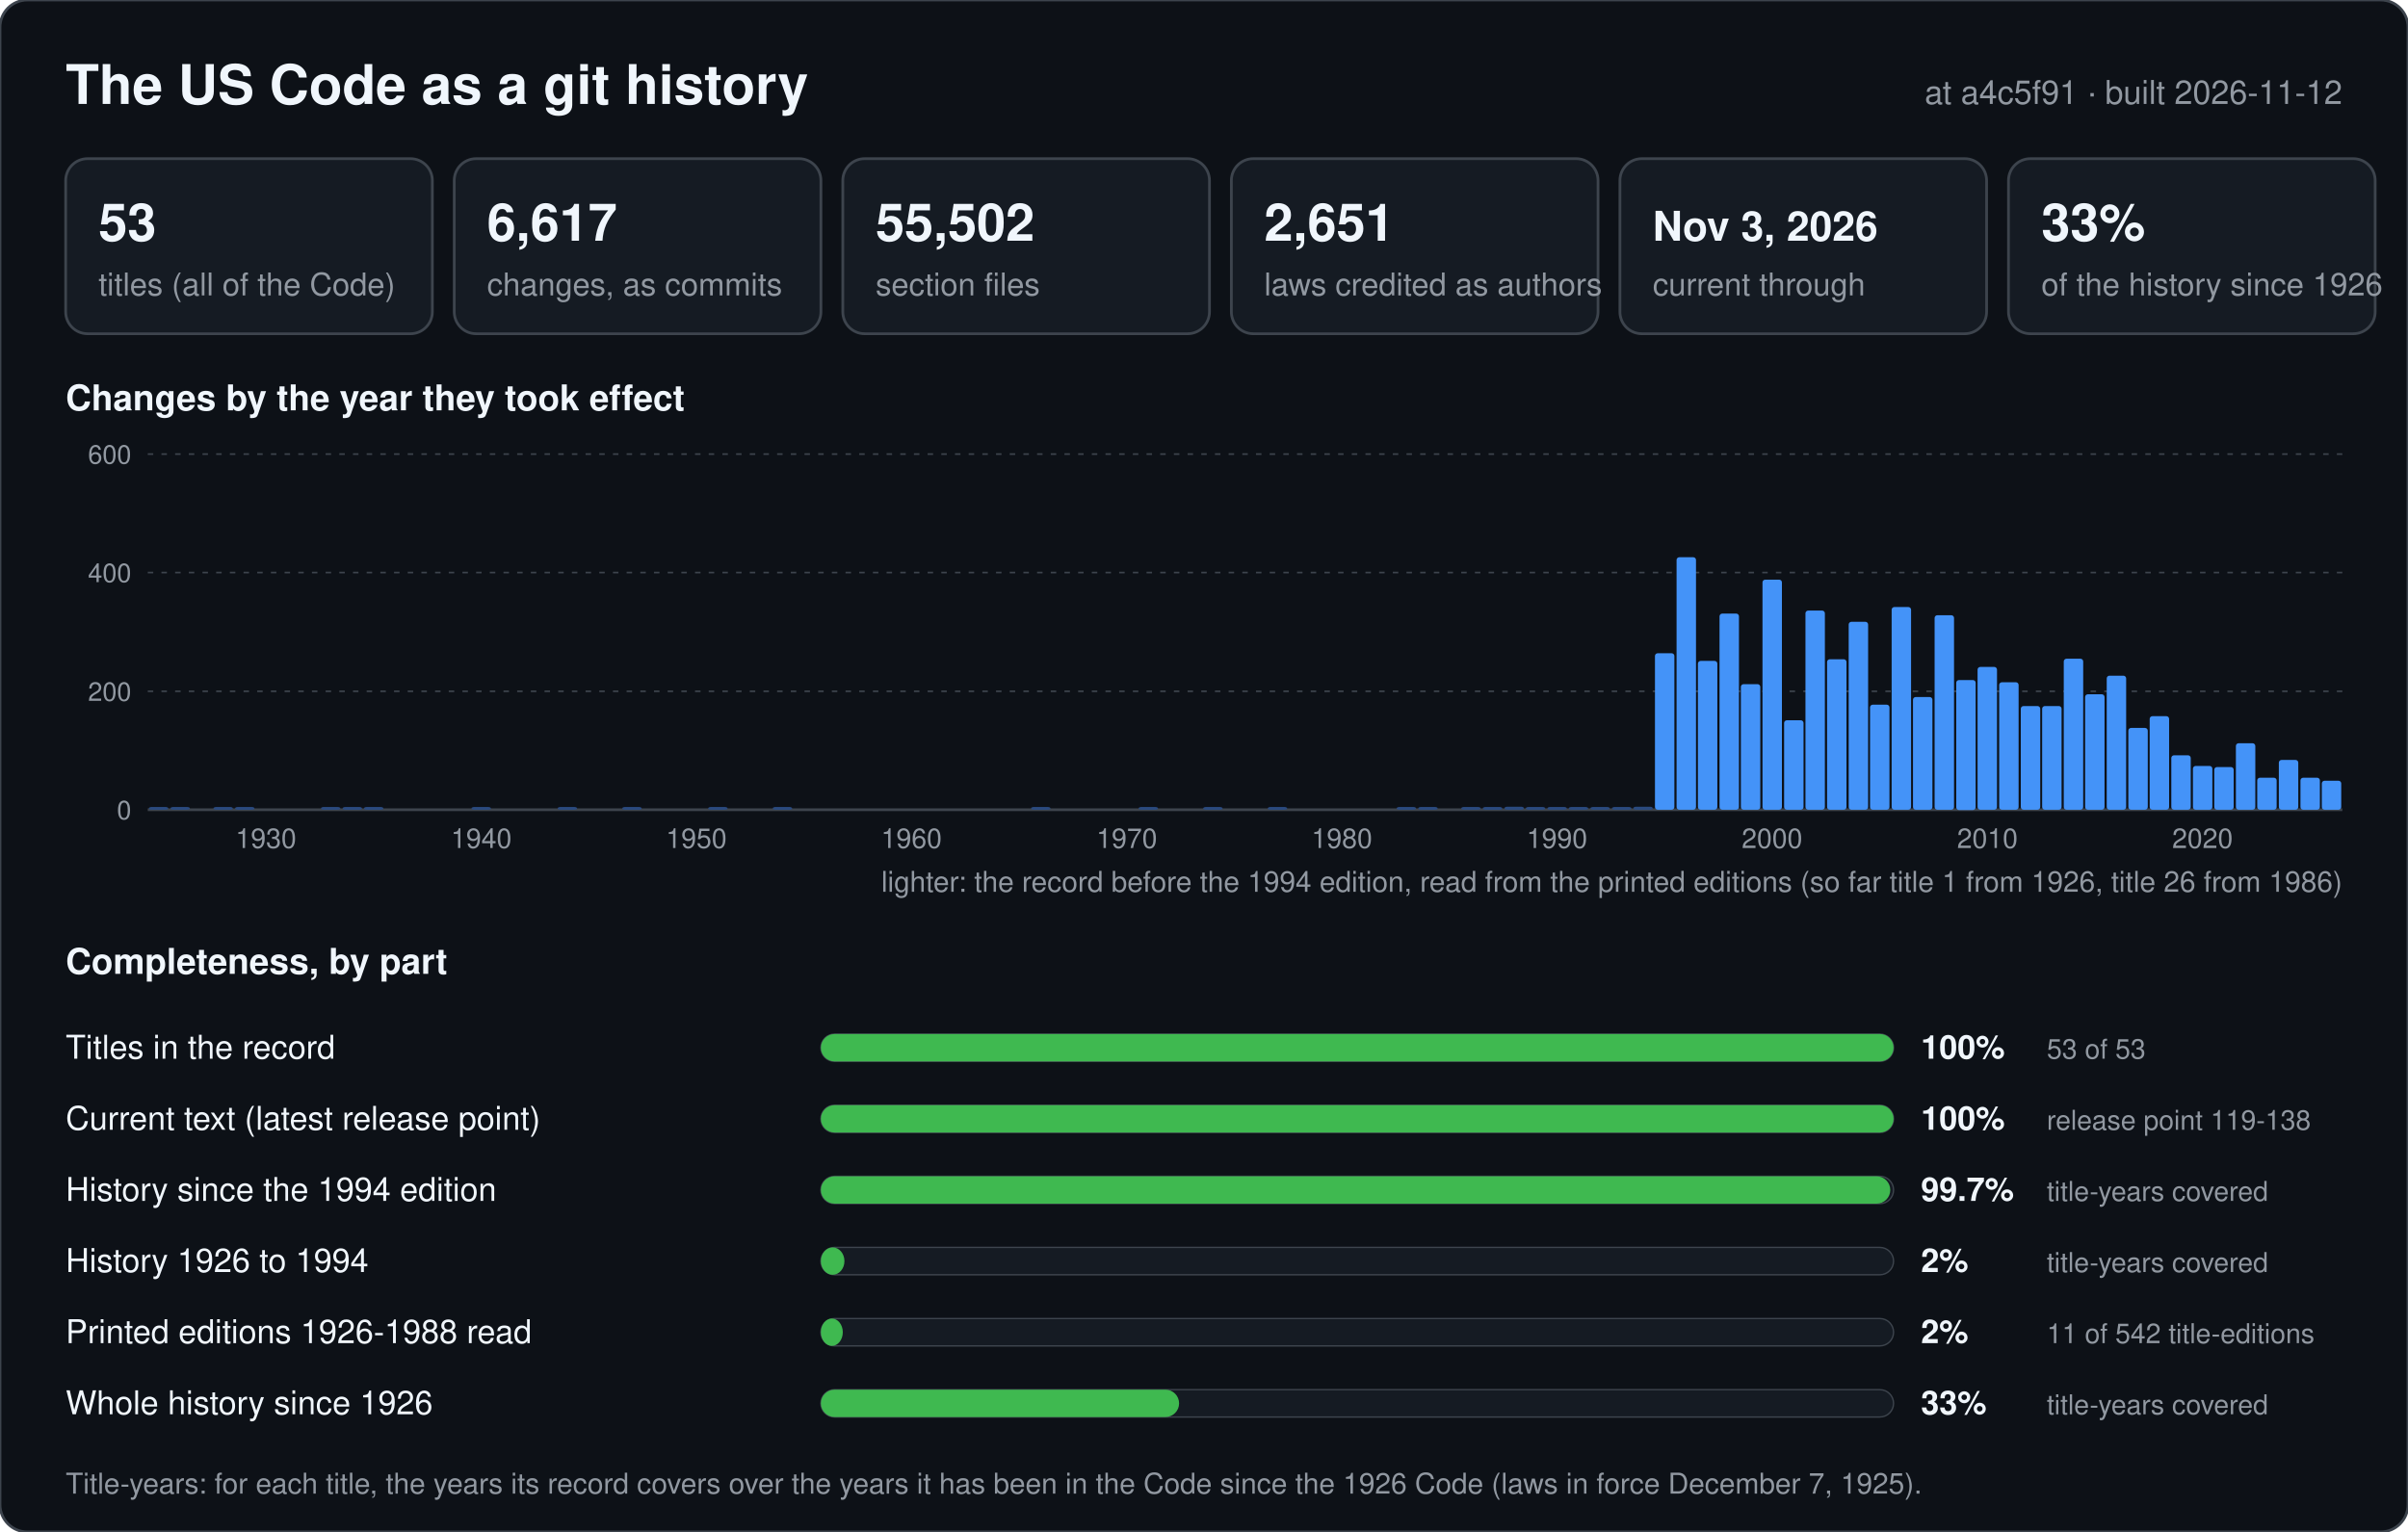
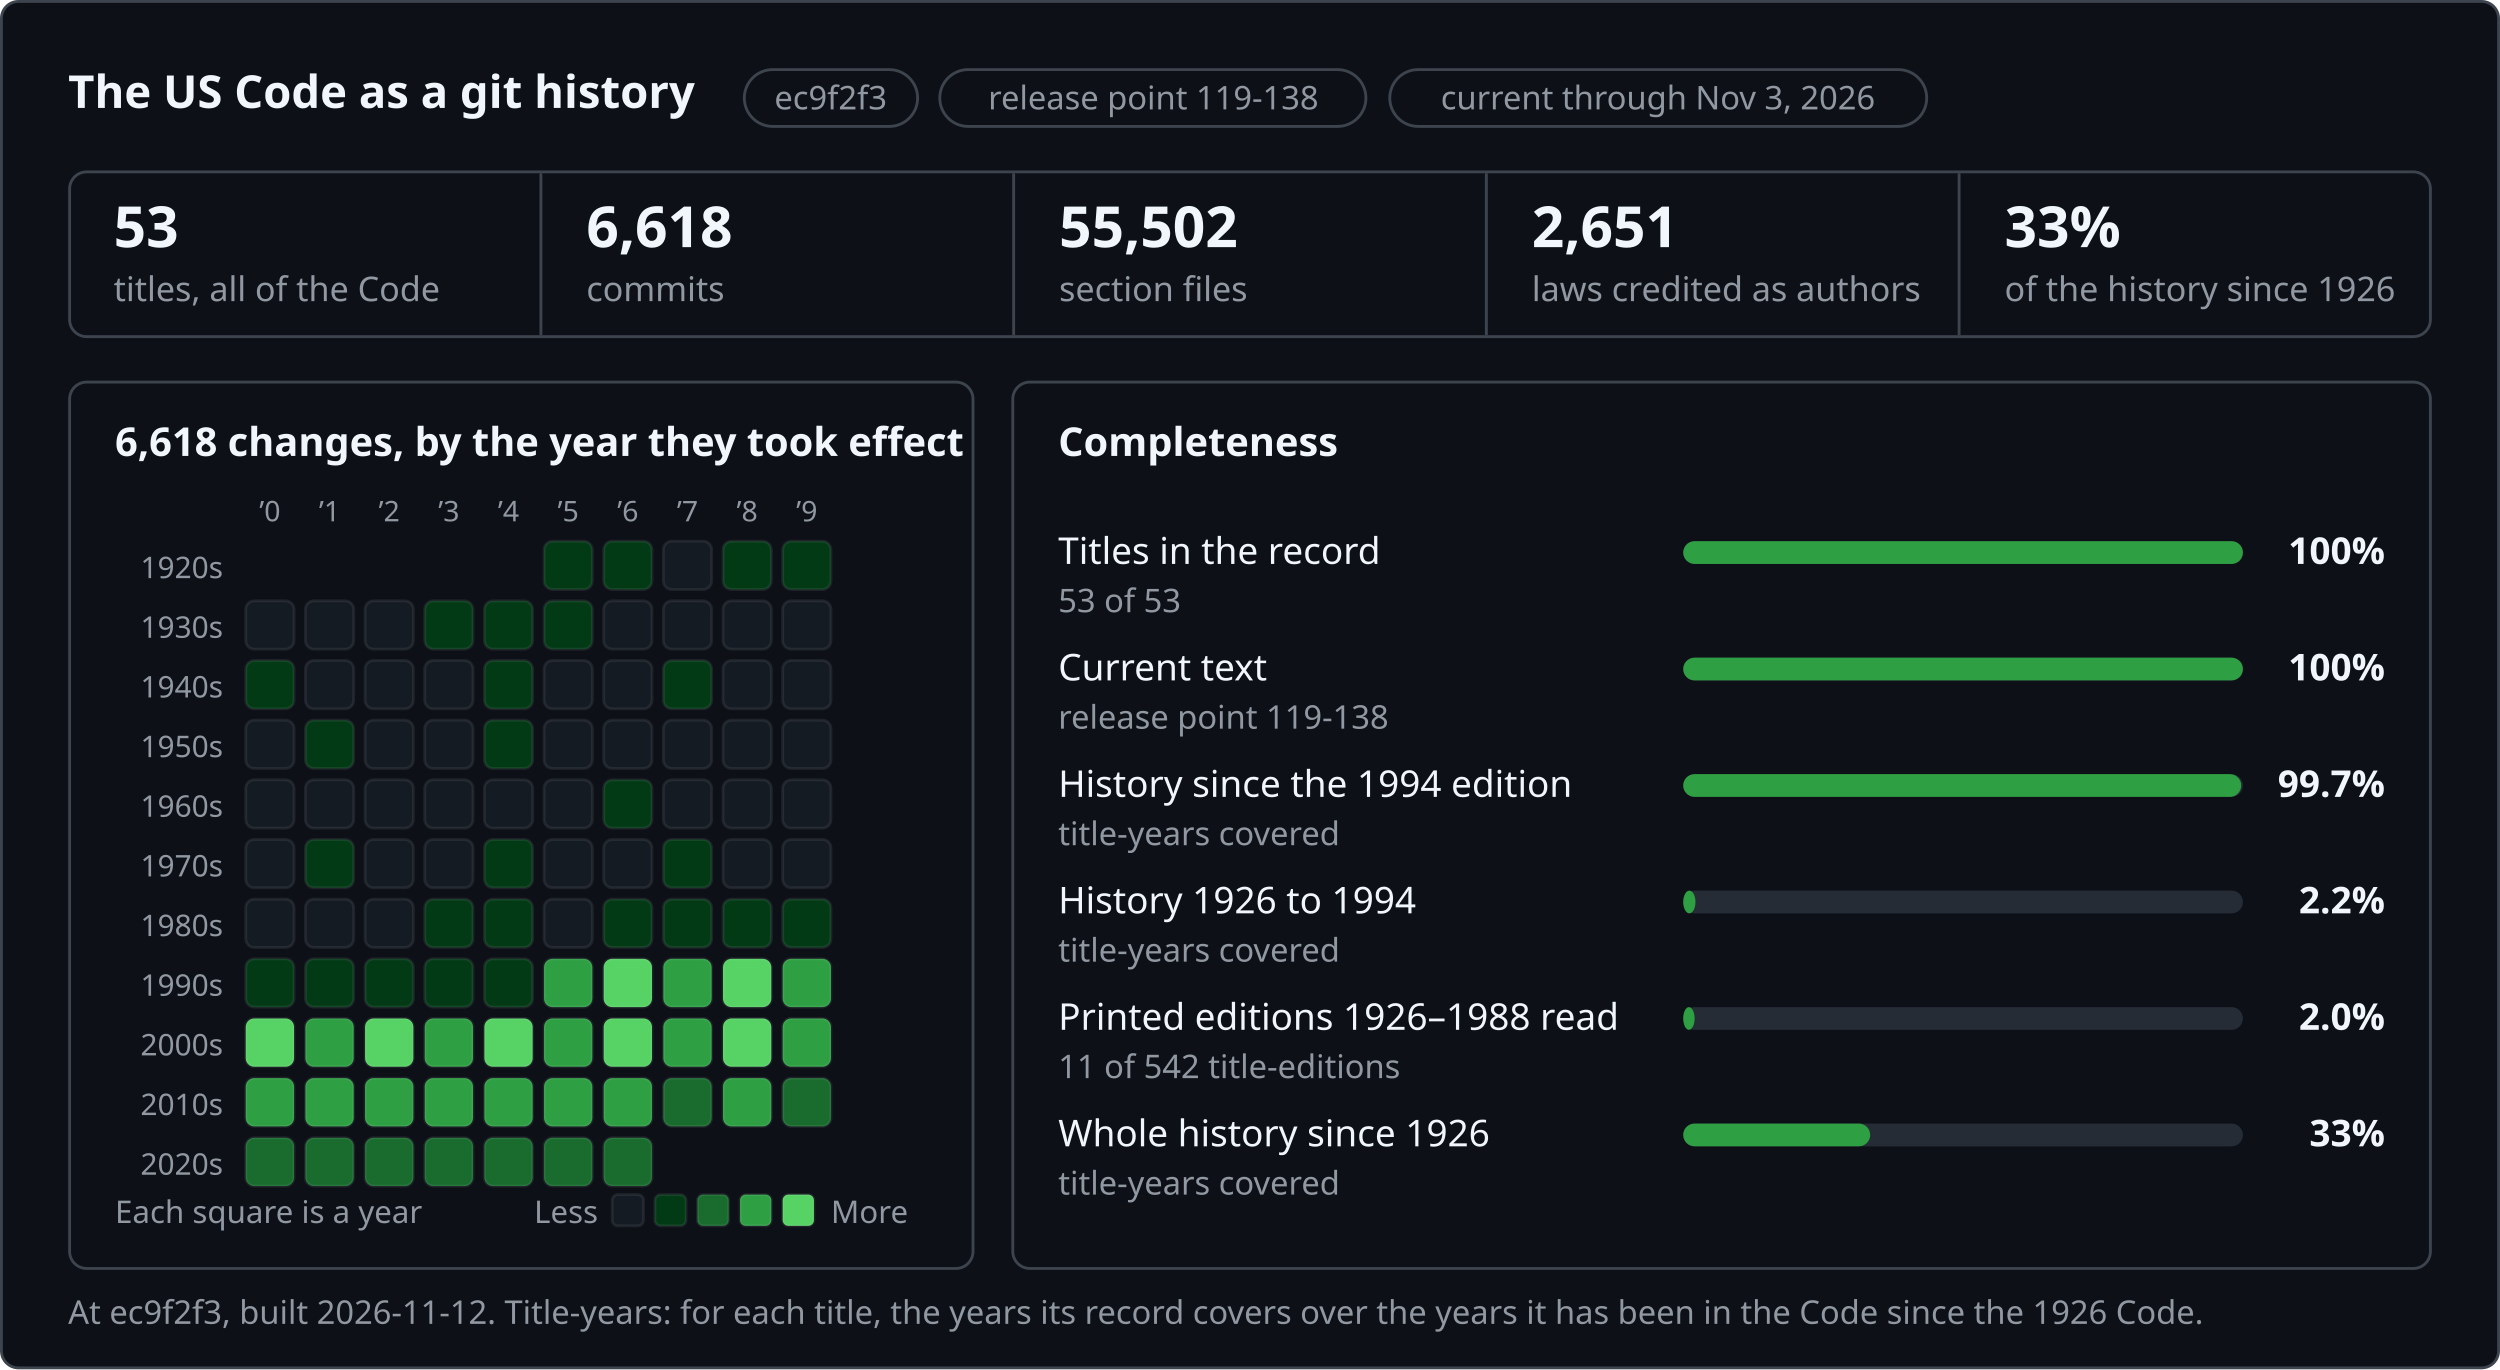
- <svg xmlns="http://www.w3.org/2000/svg" width="880" height="560" viewBox="0 0 880 560" font-family="-apple-system,BlinkMacSystemFont,Segoe UI,Helvetica,Arial,sans-serif">
-   <rect width="880" height="560" rx="10" fill="#0d1117" stroke="#3d444d" />
-   <text x="24" y="38" font-size="20" font-weight="600" fill="#f0f6fc">The US Code as a git history</text>
-   <text x="856" y="38" font-size="12" text-anchor="end" fill="#9198a1">at a4c5f91 · built 2026-11-12</text>
-   <rect x="24" y="58" width="134" height="64" rx="8" fill="#151b23" stroke="#3d444d" />
-   <text x="36" y="88" font-size="19" font-weight="600" fill="#f0f6fc">53</text>
-   <text x="36" y="108" font-size="11.5" fill="#9198a1">titles (all of the Code)</text>
-   <rect x="166" y="58" width="134" height="64" rx="8" fill="#151b23" stroke="#3d444d" />
-   <text x="178" y="88" font-size="19" font-weight="600" fill="#f0f6fc">6,617</text>
-   <text x="178" y="108" font-size="11.5" fill="#9198a1">changes, as commits</text>
-   <rect x="308" y="58" width="134" height="64" rx="8" fill="#151b23" stroke="#3d444d" />
-   <text x="320" y="88" font-size="19" font-weight="600" fill="#f0f6fc">55,502</text>
-   <text x="320" y="108" font-size="11.5" fill="#9198a1">section files</text>
-   <rect x="450" y="58" width="134" height="64" rx="8" fill="#151b23" stroke="#3d444d" />
-   <text x="462" y="88" font-size="19" font-weight="600" fill="#f0f6fc">2,651</text>
-   <text x="462" y="108" font-size="11.5" fill="#9198a1">laws credited as authors</text>
-   <rect x="592" y="58" width="134" height="64" rx="8" fill="#151b23" stroke="#3d444d" />
-   <text x="604" y="88" font-size="15" font-weight="600" fill="#f0f6fc">Nov 3, 2026</text>
-   <text x="604" y="108" font-size="11.5" fill="#9198a1">current through</text>
-   <rect x="734" y="58" width="134" height="64" rx="8" fill="#151b23" stroke="#3d444d" />
-   <text x="746" y="88" font-size="19" font-weight="600" fill="#f0f6fc">33%</text>
-   <text x="746" y="108" font-size="11.5" fill="#9198a1">of the history since 1926</text>
-   <text x="24" y="150" font-size="13" font-weight="600" fill="#f0f6fc">Changes by the year they took effect</text>
-   <line x1="54" y1="296.0" x2="856" y2="296.0" stroke="#3d444d" stroke-width="1" />
-   <text x="48" y="299.5" font-size="9.5" text-anchor="end" fill="#9198a1">0</text>
-   <line x1="54" y1="252.7" x2="856" y2="252.7" stroke="#3d444d" stroke-width="0.6" stroke-dasharray="2 3" />
-   <text x="48" y="256.2" font-size="9.5" text-anchor="end" fill="#9198a1">200</text>
-   <line x1="54" y1="209.3" x2="856" y2="209.3" stroke="#3d444d" stroke-width="0.6" stroke-dasharray="2 3" />
-   <text x="48" y="212.8" font-size="9.5" text-anchor="end" fill="#9198a1">400</text>
-   <line x1="54" y1="166.0" x2="856" y2="166.0" stroke="#3d444d" stroke-width="0.6" stroke-dasharray="2 3" />
-   <text x="48" y="169.5" font-size="9.5" text-anchor="end" fill="#9198a1">600</text>
-   <rect x="54.4" y="295.0" width="7.1" height="1.0" rx="1" fill="#2a4a7f" />
-   <rect x="62.3" y="295.0" width="7.1" height="1.0" rx="1" fill="#2a4a7f" />
-   <rect x="78.0" y="295.0" width="7.1" height="1.0" rx="1" fill="#2a4a7f" />
-   <rect x="85.9" y="295.0" width="7.1" height="1.0" rx="1" fill="#2a4a7f" />
-   <text x="97.2" y="310" font-size="10" text-anchor="middle" fill="#9198a1">1930</text>
-   <rect x="117.3" y="295.0" width="7.1" height="1.0" rx="1" fill="#2a4a7f" />
-   <rect x="125.2" y="295.0" width="7.1" height="1.0" rx="1" fill="#2a4a7f" />
-   <rect x="133.0" y="295.0" width="7.1" height="1.0" rx="1" fill="#2a4a7f" />
-   <rect x="172.3" y="295.0" width="7.1" height="1.0" rx="1" fill="#2a4a7f" />
-   <text x="175.9" y="310" font-size="10" text-anchor="middle" fill="#9198a1">1940</text>
-   <rect x="203.8" y="295.0" width="7.1" height="1.0" rx="1" fill="#2a4a7f" />
-   <rect x="227.4" y="295.0" width="7.1" height="1.0" rx="1" fill="#2a4a7f" />
-   <text x="254.5" y="310" font-size="10" text-anchor="middle" fill="#9198a1">1950</text>
-   <rect x="258.8" y="295.0" width="7.1" height="1.0" rx="1" fill="#2a4a7f" />
-   <rect x="282.4" y="295.0" width="7.1" height="1.0" rx="1" fill="#2a4a7f" />
-   <text x="333.1" y="310" font-size="10" text-anchor="middle" fill="#9198a1">1960</text>
-   <rect x="376.8" y="295.0" width="7.1" height="1.0" rx="1" fill="#2a4a7f" />
-   <text x="411.8" y="310" font-size="10" text-anchor="middle" fill="#9198a1">1970</text>
-   <rect x="416.1" y="295.0" width="7.1" height="1.0" rx="1" fill="#2a4a7f" />
-   <rect x="439.7" y="295.0" width="7.1" height="1.0" rx="1" fill="#2a4a7f" />
-   <rect x="463.3" y="295.0" width="7.1" height="1.0" rx="1" fill="#2a4a7f" />
-   <text x="490.4" y="310" font-size="10" text-anchor="middle" fill="#9198a1">1980</text>
-   <rect x="510.4" y="295.0" width="7.1" height="1.0" rx="1" fill="#2a4a7f" />
-   <rect x="518.3" y="295.0" width="7.1" height="1.0" rx="1" fill="#2a4a7f" />
-   <rect x="534.0" y="295.0" width="7.1" height="1.0" rx="1" fill="#2a4a7f" />
-   <rect x="541.9" y="295.0" width="7.1" height="1.0" rx="1" fill="#2a4a7f" />
-   <rect x="549.8" y="294.9" width="7.1" height="1.1" rx="1" fill="#2a4a7f" />
-   <rect x="557.6" y="295.0" width="7.1" height="1.0" rx="1" fill="#2a4a7f" />
-   <rect x="565.5" y="295.0" width="7.1" height="1.0" rx="1" fill="#2a4a7f" />
-   <text x="569.0" y="310" font-size="10" text-anchor="middle" fill="#9198a1">1990</text>
-   <rect x="573.3" y="295.0" width="7.1" height="1.0" rx="1" fill="#2a4a7f" />
-   <rect x="581.2" y="295.0" width="7.1" height="1.0" rx="1" fill="#2a4a7f" />
-   <rect x="589.1" y="295.0" width="7.1" height="1.0" rx="1" fill="#2a4a7f" />
-   <rect x="596.9" y="294.9" width="7.1" height="1.1" rx="1" fill="#2a4a7f" />
-   <rect x="604.8" y="238.8" width="7.1" height="57.2" rx="1" fill="#4493f8" />
-   <rect x="612.7" y="203.7" width="7.1" height="92.3" rx="1" fill="#4493f8" />
-   <rect x="620.5" y="241.6" width="7.1" height="54.4" rx="1" fill="#4493f8" />
-   <rect x="628.4" y="224.3" width="7.1" height="71.7" rx="1" fill="#4493f8" />
-   <rect x="636.2" y="250.1" width="7.1" height="45.9" rx="1" fill="#4493f8" />
-   <rect x="644.1" y="211.9" width="7.1" height="84.1" rx="1" fill="#4493f8" />
-   <text x="647.6" y="310" font-size="10" text-anchor="middle" fill="#9198a1">2000</text>
-   <rect x="652.0" y="263.3" width="7.1" height="32.7" rx="1" fill="#4493f8" />
-   <rect x="659.8" y="223.2" width="7.1" height="72.8" rx="1" fill="#4493f8" />
-   <rect x="667.7" y="241.0" width="7.1" height="55.0" rx="1" fill="#4493f8" />
-   <rect x="675.6" y="227.3" width="7.1" height="68.7" rx="1" fill="#4493f8" />
-   <rect x="683.4" y="257.6" width="7.1" height="38.4" rx="1" fill="#4493f8" />
-   <rect x="691.3" y="221.9" width="7.1" height="74.1" rx="1" fill="#4493f8" />
-   <rect x="699.1" y="254.8" width="7.1" height="41.2" rx="1" fill="#4493f8" />
-   <rect x="707.0" y="224.9" width="7.1" height="71.1" rx="1" fill="#4493f8" />
-   <rect x="714.9" y="248.6" width="7.1" height="47.5" rx="1" fill="#4493f8" />
-   <rect x="722.7" y="243.8" width="7.1" height="52.2" rx="1" fill="#4493f8" />
-   <text x="726.3" y="310" font-size="10" text-anchor="middle" fill="#9198a1">2010</text>
-   <rect x="730.6" y="249.4" width="7.1" height="46.6" rx="1" fill="#4493f8" />
-   <rect x="738.5" y="258.1" width="7.1" height="37.9" rx="1" fill="#4493f8" />
-   <rect x="746.3" y="258.1" width="7.1" height="37.9" rx="1" fill="#4493f8" />
-   <rect x="754.2" y="240.8" width="7.1" height="55.2" rx="1" fill="#4493f8" />
-   <rect x="762.0" y="253.8" width="7.1" height="42.2" rx="1" fill="#4493f8" />
-   <rect x="769.9" y="247.0" width="7.1" height="49.0" rx="1" fill="#4493f8" />
-   <rect x="777.8" y="266.1" width="7.1" height="29.9" rx="1" fill="#4493f8" />
-   <rect x="785.6" y="261.8" width="7.1" height="34.2" rx="1" fill="#4493f8" />
-   <rect x="793.5" y="276.1" width="7.1" height="19.9" rx="1" fill="#4493f8" />
-   <rect x="801.4" y="280.0" width="7.1" height="16.0" rx="1" fill="#4493f8" />
-   <text x="804.9" y="310" font-size="10" text-anchor="middle" fill="#9198a1">2020</text>
-   <rect x="809.2" y="280.4" width="7.1" height="15.6" rx="1" fill="#4493f8" />
-   <rect x="817.1" y="271.7" width="7.1" height="24.3" rx="1" fill="#4493f8" />
-   <rect x="824.9" y="284.3" width="7.1" height="11.7" rx="1" fill="#4493f8" />
-   <rect x="832.8" y="277.8" width="7.1" height="18.2" rx="1" fill="#4493f8" />
-   <rect x="840.7" y="284.3" width="7.1" height="11.7" rx="1" fill="#4493f8" />
-   <rect x="848.5" y="285.4" width="7.1" height="10.6" rx="1" fill="#4493f8" />
-   <text x="856" y="326" font-size="10.5" text-anchor="end" fill="#9198a1">lighter: the record before the 1994 edition, read from the printed editions (so far title 1 from 1926, title 26 from 1986)</text>
-   <text x="24" y="356" font-size="13" font-weight="600" fill="#f0f6fc">Completeness, by part</text>
-   <text x="24" y="387" font-size="12" fill="#f0f6fc">Titles in the record</text>
-   <rect x="300" y="378" width="392" height="10" rx="5" fill="#151b23" stroke="#3d444d" stroke-width="0.5" />
-   <rect x="300" y="378" width="392.0" height="10" rx="5" fill="#3fb950" />
-   <text x="702" y="387" font-size="12" font-weight="600" fill="#f0f6fc">100%</text>
-   <text x="748" y="387" font-size="10" fill="#9198a1">53 of 53</text>
-   <text x="24" y="413" font-size="12" fill="#f0f6fc">Current text (latest release point)</text>
-   <rect x="300" y="404" width="392" height="10" rx="5" fill="#151b23" stroke="#3d444d" stroke-width="0.5" />
-   <rect x="300" y="404" width="392.0" height="10" rx="5" fill="#3fb950" />
-   <text x="702" y="413" font-size="12" font-weight="600" fill="#f0f6fc">100%</text>
-   <text x="748" y="413" font-size="10" fill="#9198a1">release point 119-138</text>
-   <text x="24" y="439" font-size="12" fill="#f0f6fc">History since the 1994 edition</text>
-   <rect x="300" y="430" width="392" height="10" rx="5" fill="#151b23" stroke="#3d444d" stroke-width="0.5" />
-   <rect x="300" y="430" width="390.8" height="10" rx="5" fill="#3fb950" />
-   <text x="702" y="439" font-size="12" font-weight="600" fill="#f0f6fc">99.7%</text>
-   <text x="748" y="439" font-size="10" fill="#9198a1">title-years covered</text>
-   <text x="24" y="465" font-size="12" fill="#f0f6fc">History 1926 to 1994</text>
-   <rect x="300" y="456" width="392" height="10" rx="5" fill="#151b23" stroke="#3d444d" stroke-width="0.5" />
-   <rect x="300" y="456" width="8.6" height="10" rx="5" fill="#3fb950" />
-   <text x="702" y="465" font-size="12" font-weight="600" fill="#f0f6fc">2%</text>
-   <text x="748" y="465" font-size="10" fill="#9198a1">title-years covered</text>
-   <text x="24" y="491" font-size="12" fill="#f0f6fc">Printed editions 1926-1988 read</text>
-   <rect x="300" y="482" width="392" height="10" rx="5" fill="#151b23" stroke="#3d444d" stroke-width="0.5" />
-   <rect x="300" y="482" width="8.0" height="10" rx="5" fill="#3fb950" />
-   <text x="702" y="491" font-size="12" font-weight="600" fill="#f0f6fc">2%</text>
-   <text x="748" y="491" font-size="10" fill="#9198a1">11 of 542 title-editions</text>
-   <text x="24" y="517" font-size="12" fill="#f0f6fc">Whole history since 1926</text>
-   <rect x="300" y="508" width="392" height="10" rx="5" fill="#151b23" stroke="#3d444d" stroke-width="0.5" />
-   <rect x="300" y="508" width="130.9" height="10" rx="5" fill="#3fb950" />
-   <text x="702" y="517" font-size="12" font-weight="600" fill="#f0f6fc">33%</text>
-   <text x="748" y="517" font-size="10" fill="#9198a1">title-years covered</text>
-   <text x="24" y="546" font-size="10.5" fill="#9198a1">Title-years: for each title, the years its record covers over the years it has been in the Code since the 1926 Code (laws in force December 7, 1925).</text>
+ <svg xmlns="http://www.w3.org/2000/svg" width="880" height="482" viewBox="0 0 880 482" font-family="-apple-system,BlinkMacSystemFont,Segoe UI,Noto Sans,Helvetica,Arial,sans-serif">
+   <rect x="0.5" y="0.5" width="879" height="481" rx="6" fill="#0d1117" stroke="#3d444d" />
+   <text x="24" y="38" font-size="16" font-weight="600" fill="#f0f6fc">The US Code as a git history</text>
+   <rect x="262.0" y="24.5" width="61" height="20" rx="10" fill="none" stroke="#3d444d" />
+   <text x="292.4" y="38.5" font-size="11.5" font-weight="500" text-anchor="middle" fill="#9198a1">ec9f2f3</text>
+   <rect x="330.8" y="24.5" width="150" height="20" rx="10" fill="none" stroke="#3d444d" />
+   <text x="406.0" y="38.5" font-size="11.5" font-weight="500" text-anchor="middle" fill="#9198a1">release point 119-138</text>
+   <rect x="489.2" y="24.5" width="189" height="20" rx="10" fill="none" stroke="#3d444d" />
+   <text x="583.6" y="38.5" font-size="11.5" font-weight="500" text-anchor="middle" fill="#9198a1">current through Nov 3, 2026</text>
+   <rect x="24.5" y="60.5" width="831" height="58" rx="6" fill="#0d1117" stroke="#3d444d" />
+   <text x="40.0" y="87" font-size="20" font-weight="600" fill="#f0f6fc">53</text>
+   <text x="40.0" y="106" font-size="12" fill="#9198a1">titles, all of the Code</text>
+   <line x1="190.4" y1="61" x2="190.4" y2="118" stroke="#3d444d" />
+   <text x="206.4" y="87" font-size="20" font-weight="600" fill="#f0f6fc">6,618</text>
+   <text x="206.4" y="106" font-size="12" fill="#9198a1">commits</text>
+   <line x1="356.8" y1="61" x2="356.8" y2="118" stroke="#3d444d" />
+   <text x="372.8" y="87" font-size="20" font-weight="600" fill="#f0f6fc">55,502</text>
+   <text x="372.8" y="106" font-size="12" fill="#9198a1">section files</text>
+   <line x1="523.2" y1="61" x2="523.2" y2="118" stroke="#3d444d" />
+   <text x="539.2" y="87" font-size="20" font-weight="600" fill="#f0f6fc">2,651</text>
+   <text x="539.2" y="106" font-size="12" fill="#9198a1">laws credited as authors</text>
+   <line x1="689.6" y1="61" x2="689.6" y2="118" stroke="#3d444d" />
+   <text x="705.6" y="87" font-size="20" font-weight="600" fill="#f0f6fc">33%</text>
+   <text x="705.6" y="106" font-size="12" fill="#9198a1">of the history since 1926</text>
+   <rect x="24.5" y="134.5" width="318" height="312" rx="6" fill="#0d1117" stroke="#3d444d" />
+   <text x="40.5" y="160.5" font-size="14" font-weight="600" fill="#f0f6fc">6,618 changes, by the year they took effect</text>
+   <text x="95.0" y="183.5" font-size="10" text-anchor="middle" fill="#9198a1">’0</text>
+   <text x="116.0" y="183.5" font-size="10" text-anchor="middle" fill="#9198a1">’1</text>
+   <text x="137.0" y="183.5" font-size="10" text-anchor="middle" fill="#9198a1">’2</text>
+   <text x="158.0" y="183.5" font-size="10" text-anchor="middle" fill="#9198a1">’3</text>
+   <text x="179.0" y="183.5" font-size="10" text-anchor="middle" fill="#9198a1">’4</text>
+   <text x="200.0" y="183.5" font-size="10" text-anchor="middle" fill="#9198a1">’5</text>
+   <text x="221.0" y="183.5" font-size="10" text-anchor="middle" fill="#9198a1">’6</text>
+   <text x="242.0" y="183.5" font-size="10" text-anchor="middle" fill="#9198a1">’7</text>
+   <text x="263.0" y="183.5" font-size="10" text-anchor="middle" fill="#9198a1">’8</text>
+   <text x="284.0" y="183.5" font-size="10" text-anchor="middle" fill="#9198a1">’9</text>
+   <text x="78.5" y="203.5" font-size="10.5" text-anchor="end" fill="#9198a1">1920s</text>
+   <rect x="191.5" y="190.5" width="17" height="17" rx="3" fill="#033a16" stroke="#f0f6fc" stroke-opacity="0.08" />
+   <rect x="212.5" y="190.5" width="17" height="17" rx="3" fill="#033a16" stroke="#f0f6fc" stroke-opacity="0.08" />
+   <rect x="233.5" y="190.5" width="17" height="17" rx="3" fill="#151b23" stroke="#f0f6fc" stroke-opacity="0.08" />
+   <rect x="254.5" y="190.5" width="17" height="17" rx="3" fill="#033a16" stroke="#f0f6fc" stroke-opacity="0.08" />
+   <rect x="275.5" y="190.5" width="17" height="17" rx="3" fill="#033a16" stroke="#f0f6fc" stroke-opacity="0.08" />
+   <text x="78.5" y="224.5" font-size="10.5" text-anchor="end" fill="#9198a1">1930s</text>
+   <rect x="86.5" y="211.5" width="17" height="17" rx="3" fill="#151b23" stroke="#f0f6fc" stroke-opacity="0.08" />
+   <rect x="107.5" y="211.5" width="17" height="17" rx="3" fill="#151b23" stroke="#f0f6fc" stroke-opacity="0.08" />
+   <rect x="128.5" y="211.5" width="17" height="17" rx="3" fill="#151b23" stroke="#f0f6fc" stroke-opacity="0.08" />
+   <rect x="149.5" y="211.5" width="17" height="17" rx="3" fill="#033a16" stroke="#f0f6fc" stroke-opacity="0.08" />
+   <rect x="170.5" y="211.5" width="17" height="17" rx="3" fill="#033a16" stroke="#f0f6fc" stroke-opacity="0.08" />
+   <rect x="191.5" y="211.5" width="17" height="17" rx="3" fill="#033a16" stroke="#f0f6fc" stroke-opacity="0.08" />
+   <rect x="212.5" y="211.5" width="17" height="17" rx="3" fill="#151b23" stroke="#f0f6fc" stroke-opacity="0.08" />
+   <rect x="233.5" y="211.5" width="17" height="17" rx="3" fill="#151b23" stroke="#f0f6fc" stroke-opacity="0.08" />
+   <rect x="254.5" y="211.5" width="17" height="17" rx="3" fill="#151b23" stroke="#f0f6fc" stroke-opacity="0.08" />
+   <rect x="275.5" y="211.5" width="17" height="17" rx="3" fill="#151b23" stroke="#f0f6fc" stroke-opacity="0.08" />
+   <text x="78.5" y="245.5" font-size="10.5" text-anchor="end" fill="#9198a1">1940s</text>
+   <rect x="86.5" y="232.5" width="17" height="17" rx="3" fill="#033a16" stroke="#f0f6fc" stroke-opacity="0.08" />
+   <rect x="107.5" y="232.5" width="17" height="17" rx="3" fill="#151b23" stroke="#f0f6fc" stroke-opacity="0.08" />
+   <rect x="128.5" y="232.5" width="17" height="17" rx="3" fill="#151b23" stroke="#f0f6fc" stroke-opacity="0.08" />
+   <rect x="149.5" y="232.5" width="17" height="17" rx="3" fill="#151b23" stroke="#f0f6fc" stroke-opacity="0.08" />
+   <rect x="170.5" y="232.5" width="17" height="17" rx="3" fill="#033a16" stroke="#f0f6fc" stroke-opacity="0.08" />
+   <rect x="191.5" y="232.5" width="17" height="17" rx="3" fill="#151b23" stroke="#f0f6fc" stroke-opacity="0.08" />
+   <rect x="212.5" y="232.5" width="17" height="17" rx="3" fill="#151b23" stroke="#f0f6fc" stroke-opacity="0.08" />
+   <rect x="233.5" y="232.5" width="17" height="17" rx="3" fill="#033a16" stroke="#f0f6fc" stroke-opacity="0.08" />
+   <rect x="254.5" y="232.5" width="17" height="17" rx="3" fill="#151b23" stroke="#f0f6fc" stroke-opacity="0.08" />
+   <rect x="275.5" y="232.5" width="17" height="17" rx="3" fill="#151b23" stroke="#f0f6fc" stroke-opacity="0.08" />
+   <text x="78.5" y="266.5" font-size="10.5" text-anchor="end" fill="#9198a1">1950s</text>
+   <rect x="86.5" y="253.5" width="17" height="17" rx="3" fill="#151b23" stroke="#f0f6fc" stroke-opacity="0.08" />
+   <rect x="107.5" y="253.5" width="17" height="17" rx="3" fill="#033a16" stroke="#f0f6fc" stroke-opacity="0.08" />
+   <rect x="128.5" y="253.5" width="17" height="17" rx="3" fill="#151b23" stroke="#f0f6fc" stroke-opacity="0.08" />
+   <rect x="149.5" y="253.5" width="17" height="17" rx="3" fill="#151b23" stroke="#f0f6fc" stroke-opacity="0.08" />
+   <rect x="170.5" y="253.5" width="17" height="17" rx="3" fill="#033a16" stroke="#f0f6fc" stroke-opacity="0.08" />
+   <rect x="191.5" y="253.5" width="17" height="17" rx="3" fill="#151b23" stroke="#f0f6fc" stroke-opacity="0.08" />
+   <rect x="212.5" y="253.5" width="17" height="17" rx="3" fill="#151b23" stroke="#f0f6fc" stroke-opacity="0.08" />
+   <rect x="233.5" y="253.5" width="17" height="17" rx="3" fill="#151b23" stroke="#f0f6fc" stroke-opacity="0.08" />
+   <rect x="254.5" y="253.5" width="17" height="17" rx="3" fill="#151b23" stroke="#f0f6fc" stroke-opacity="0.08" />
+   <rect x="275.5" y="253.5" width="17" height="17" rx="3" fill="#151b23" stroke="#f0f6fc" stroke-opacity="0.08" />
+   <text x="78.5" y="287.5" font-size="10.5" text-anchor="end" fill="#9198a1">1960s</text>
+   <rect x="86.5" y="274.5" width="17" height="17" rx="3" fill="#151b23" stroke="#f0f6fc" stroke-opacity="0.08" />
+   <rect x="107.5" y="274.5" width="17" height="17" rx="3" fill="#151b23" stroke="#f0f6fc" stroke-opacity="0.08" />
+   <rect x="128.5" y="274.5" width="17" height="17" rx="3" fill="#151b23" stroke="#f0f6fc" stroke-opacity="0.08" />
+   <rect x="149.5" y="274.5" width="17" height="17" rx="3" fill="#151b23" stroke="#f0f6fc" stroke-opacity="0.08" />
+   <rect x="170.5" y="274.5" width="17" height="17" rx="3" fill="#151b23" stroke="#f0f6fc" stroke-opacity="0.08" />
+   <rect x="191.5" y="274.5" width="17" height="17" rx="3" fill="#151b23" stroke="#f0f6fc" stroke-opacity="0.08" />
+   <rect x="212.5" y="274.5" width="17" height="17" rx="3" fill="#033a16" stroke="#f0f6fc" stroke-opacity="0.08" />
+   <rect x="233.5" y="274.5" width="17" height="17" rx="3" fill="#151b23" stroke="#f0f6fc" stroke-opacity="0.08" />
+   <rect x="254.5" y="274.5" width="17" height="17" rx="3" fill="#151b23" stroke="#f0f6fc" stroke-opacity="0.08" />
+   <rect x="275.5" y="274.5" width="17" height="17" rx="3" fill="#151b23" stroke="#f0f6fc" stroke-opacity="0.08" />
+   <text x="78.5" y="308.5" font-size="10.5" text-anchor="end" fill="#9198a1">1970s</text>
+   <rect x="86.5" y="295.5" width="17" height="17" rx="3" fill="#151b23" stroke="#f0f6fc" stroke-opacity="0.08" />
+   <rect x="107.5" y="295.5" width="17" height="17" rx="3" fill="#033a16" stroke="#f0f6fc" stroke-opacity="0.08" />
+   <rect x="128.5" y="295.5" width="17" height="17" rx="3" fill="#151b23" stroke="#f0f6fc" stroke-opacity="0.08" />
+   <rect x="149.5" y="295.5" width="17" height="17" rx="3" fill="#151b23" stroke="#f0f6fc" stroke-opacity="0.08" />
+   <rect x="170.5" y="295.5" width="17" height="17" rx="3" fill="#033a16" stroke="#f0f6fc" stroke-opacity="0.08" />
+   <rect x="191.5" y="295.5" width="17" height="17" rx="3" fill="#151b23" stroke="#f0f6fc" stroke-opacity="0.08" />
+   <rect x="212.5" y="295.5" width="17" height="17" rx="3" fill="#151b23" stroke="#f0f6fc" stroke-opacity="0.08" />
+   <rect x="233.5" y="295.5" width="17" height="17" rx="3" fill="#033a16" stroke="#f0f6fc" stroke-opacity="0.08" />
+   <rect x="254.5" y="295.5" width="17" height="17" rx="3" fill="#151b23" stroke="#f0f6fc" stroke-opacity="0.08" />
+   <rect x="275.5" y="295.5" width="17" height="17" rx="3" fill="#151b23" stroke="#f0f6fc" stroke-opacity="0.08" />
+   <text x="78.5" y="329.5" font-size="10.5" text-anchor="end" fill="#9198a1">1980s</text>
+   <rect x="86.5" y="316.5" width="17" height="17" rx="3" fill="#151b23" stroke="#f0f6fc" stroke-opacity="0.08" />
+   <rect x="107.5" y="316.5" width="17" height="17" rx="3" fill="#151b23" stroke="#f0f6fc" stroke-opacity="0.08" />
+   <rect x="128.5" y="316.5" width="17" height="17" rx="3" fill="#151b23" stroke="#f0f6fc" stroke-opacity="0.08" />
+   <rect x="149.5" y="316.5" width="17" height="17" rx="3" fill="#033a16" stroke="#f0f6fc" stroke-opacity="0.08" />
+   <rect x="170.5" y="316.5" width="17" height="17" rx="3" fill="#033a16" stroke="#f0f6fc" stroke-opacity="0.08" />
+   <rect x="191.5" y="316.5" width="17" height="17" rx="3" fill="#151b23" stroke="#f0f6fc" stroke-opacity="0.08" />
+   <rect x="212.5" y="316.5" width="17" height="17" rx="3" fill="#033a16" stroke="#f0f6fc" stroke-opacity="0.08" />
+   <rect x="233.5" y="316.5" width="17" height="17" rx="3" fill="#033a16" stroke="#f0f6fc" stroke-opacity="0.08" />
+   <rect x="254.5" y="316.5" width="17" height="17" rx="3" fill="#033a16" stroke="#f0f6fc" stroke-opacity="0.08" />
+   <rect x="275.5" y="316.5" width="17" height="17" rx="3" fill="#033a16" stroke="#f0f6fc" stroke-opacity="0.08" />
+   <text x="78.5" y="350.5" font-size="10.5" text-anchor="end" fill="#9198a1">1990s</text>
+   <rect x="86.5" y="337.5" width="17" height="17" rx="3" fill="#033a16" stroke="#f0f6fc" stroke-opacity="0.08" />
+   <rect x="107.5" y="337.5" width="17" height="17" rx="3" fill="#033a16" stroke="#f0f6fc" stroke-opacity="0.08" />
+   <rect x="128.5" y="337.5" width="17" height="17" rx="3" fill="#033a16" stroke="#f0f6fc" stroke-opacity="0.08" />
+   <rect x="149.5" y="337.5" width="17" height="17" rx="3" fill="#033a16" stroke="#f0f6fc" stroke-opacity="0.08" />
+   <rect x="170.5" y="337.5" width="17" height="17" rx="3" fill="#033a16" stroke="#f0f6fc" stroke-opacity="0.08" />
+   <rect x="191.5" y="337.5" width="17" height="17" rx="3" fill="#2ea043" stroke="#f0f6fc" stroke-opacity="0.08" />
+   <rect x="212.5" y="337.5" width="17" height="17" rx="3" fill="#56d364" stroke="#f0f6fc" stroke-opacity="0.08" />
+   <rect x="233.5" y="337.5" width="17" height="17" rx="3" fill="#2ea043" stroke="#f0f6fc" stroke-opacity="0.08" />
+   <rect x="254.5" y="337.5" width="17" height="17" rx="3" fill="#56d364" stroke="#f0f6fc" stroke-opacity="0.08" />
+   <rect x="275.5" y="337.5" width="17" height="17" rx="3" fill="#2ea043" stroke="#f0f6fc" stroke-opacity="0.08" />
+   <text x="78.5" y="371.5" font-size="10.5" text-anchor="end" fill="#9198a1">2000s</text>
+   <rect x="86.5" y="358.5" width="17" height="17" rx="3" fill="#56d364" stroke="#f0f6fc" stroke-opacity="0.08" />
+   <rect x="107.5" y="358.5" width="17" height="17" rx="3" fill="#2ea043" stroke="#f0f6fc" stroke-opacity="0.08" />
+   <rect x="128.5" y="358.5" width="17" height="17" rx="3" fill="#56d364" stroke="#f0f6fc" stroke-opacity="0.08" />
+   <rect x="149.5" y="358.5" width="17" height="17" rx="3" fill="#2ea043" stroke="#f0f6fc" stroke-opacity="0.08" />
+   <rect x="170.5" y="358.5" width="17" height="17" rx="3" fill="#56d364" stroke="#f0f6fc" stroke-opacity="0.08" />
+   <rect x="191.5" y="358.5" width="17" height="17" rx="3" fill="#2ea043" stroke="#f0f6fc" stroke-opacity="0.08" />
+   <rect x="212.5" y="358.5" width="17" height="17" rx="3" fill="#56d364" stroke="#f0f6fc" stroke-opacity="0.08" />
+   <rect x="233.5" y="358.5" width="17" height="17" rx="3" fill="#2ea043" stroke="#f0f6fc" stroke-opacity="0.08" />
+   <rect x="254.5" y="358.5" width="17" height="17" rx="3" fill="#56d364" stroke="#f0f6fc" stroke-opacity="0.08" />
+   <rect x="275.5" y="358.5" width="17" height="17" rx="3" fill="#2ea043" stroke="#f0f6fc" stroke-opacity="0.08" />
+   <text x="78.5" y="392.5" font-size="10.5" text-anchor="end" fill="#9198a1">2010s</text>
+   <rect x="86.5" y="379.5" width="17" height="17" rx="3" fill="#2ea043" stroke="#f0f6fc" stroke-opacity="0.08" />
+   <rect x="107.5" y="379.5" width="17" height="17" rx="3" fill="#2ea043" stroke="#f0f6fc" stroke-opacity="0.08" />
+   <rect x="128.5" y="379.5" width="17" height="17" rx="3" fill="#2ea043" stroke="#f0f6fc" stroke-opacity="0.08" />
+   <rect x="149.5" y="379.5" width="17" height="17" rx="3" fill="#2ea043" stroke="#f0f6fc" stroke-opacity="0.08" />
+   <rect x="170.5" y="379.5" width="17" height="17" rx="3" fill="#2ea043" stroke="#f0f6fc" stroke-opacity="0.08" />
+   <rect x="191.5" y="379.5" width="17" height="17" rx="3" fill="#2ea043" stroke="#f0f6fc" stroke-opacity="0.08" />
+   <rect x="212.5" y="379.5" width="17" height="17" rx="3" fill="#2ea043" stroke="#f0f6fc" stroke-opacity="0.08" />
+   <rect x="233.5" y="379.5" width="17" height="17" rx="3" fill="#196c2e" stroke="#f0f6fc" stroke-opacity="0.08" />
+   <rect x="254.5" y="379.5" width="17" height="17" rx="3" fill="#2ea043" stroke="#f0f6fc" stroke-opacity="0.08" />
+   <rect x="275.5" y="379.5" width="17" height="17" rx="3" fill="#196c2e" stroke="#f0f6fc" stroke-opacity="0.08" />
+   <text x="78.5" y="413.5" font-size="10.5" text-anchor="end" fill="#9198a1">2020s</text>
+   <rect x="86.5" y="400.5" width="17" height="17" rx="3" fill="#196c2e" stroke="#f0f6fc" stroke-opacity="0.08" />
+   <rect x="107.5" y="400.5" width="17" height="17" rx="3" fill="#196c2e" stroke="#f0f6fc" stroke-opacity="0.08" />
+   <rect x="128.5" y="400.5" width="17" height="17" rx="3" fill="#196c2e" stroke="#f0f6fc" stroke-opacity="0.08" />
+   <rect x="149.5" y="400.5" width="17" height="17" rx="3" fill="#196c2e" stroke="#f0f6fc" stroke-opacity="0.08" />
+   <rect x="170.5" y="400.5" width="17" height="17" rx="3" fill="#196c2e" stroke="#f0f6fc" stroke-opacity="0.08" />
+   <rect x="191.5" y="400.5" width="17" height="17" rx="3" fill="#196c2e" stroke="#f0f6fc" stroke-opacity="0.08" />
+   <rect x="212.5" y="400.5" width="17" height="17" rx="3" fill="#196c2e" stroke="#f0f6fc" stroke-opacity="0.08" />
+   <text x="40.5" y="430.5" font-size="11" fill="#9198a1">Each square is a year</text>
+   <text x="210.5" y="430.5" font-size="11" text-anchor="end" fill="#9198a1">Less</text>
+   <rect x="215.5" y="420.5" width="11" height="11" rx="2" fill="#151b23" stroke="#f0f6fc" stroke-opacity="0.08" />
+   <rect x="230.5" y="420.5" width="11" height="11" rx="2" fill="#033a16" stroke="#f0f6fc" stroke-opacity="0.08" />
+   <rect x="245.5" y="420.5" width="11" height="11" rx="2" fill="#196c2e" stroke="#f0f6fc" stroke-opacity="0.08" />
+   <rect x="260.5" y="420.5" width="11" height="11" rx="2" fill="#2ea043" stroke="#f0f6fc" stroke-opacity="0.08" />
+   <rect x="275.5" y="420.5" width="11" height="11" rx="2" fill="#56d364" stroke="#f0f6fc" stroke-opacity="0.08" />
+   <text x="292.5" y="430.5" font-size="11" fill="#9198a1">More</text>
+   <rect x="356.5" y="134.5" width="499.0" height="312" rx="6" fill="#0d1117" stroke="#3d444d" />
+   <text x="372.5" y="160.5" font-size="14" font-weight="600" fill="#f0f6fc">Completeness</text>
+   <text x="372.5" y="198.5" font-size="13" fill="#f0f6fc">Titles in the record</text>
+   <text x="372.5" y="215.5" font-size="11.5" fill="#9198a1">53 of 53</text>
+   <g>
+     <rect x="592.5" y="190.5" width="197.0" height="8" rx="4" fill="#262c36" />
+     <rect x="592.5" y="190.5" width="197.0" height="8" rx="4" fill="#2ea043" />
+   </g>
+   <text x="839.5" y="198.5" font-size="13" font-weight="600" text-anchor="end" fill="#f0f6fc">100%</text>
+   <text x="372.5" y="239.5" font-size="13" fill="#f0f6fc">Current text</text>
+   <text x="372.5" y="256.5" font-size="11.5" fill="#9198a1">release point 119-138</text>
+   <g>
+     <rect x="592.5" y="231.5" width="197.0" height="8" rx="4" fill="#262c36" />
+     <rect x="592.5" y="231.5" width="197.0" height="8" rx="4" fill="#2ea043" />
+   </g>
+   <text x="839.5" y="239.5" font-size="13" font-weight="600" text-anchor="end" fill="#f0f6fc">100%</text>
+   <text x="372.5" y="280.5" font-size="13" fill="#f0f6fc">History since the 1994 edition</text>
+   <text x="372.5" y="297.5" font-size="11.5" fill="#9198a1">title-years covered</text>
+   <g>
+     <rect x="592.5" y="272.5" width="197.0" height="8" rx="4" fill="#262c36" />
+     <rect x="592.5" y="272.5" width="196.4" height="8" rx="4" fill="#2ea043" />
+   </g>
+   <text x="839.5" y="280.5" font-size="13" font-weight="600" text-anchor="end" fill="#f0f6fc">99.7%</text>
+   <text x="372.5" y="321.5" font-size="13" fill="#f0f6fc">History 1926 to 1994</text>
+   <text x="372.5" y="338.5" font-size="11.5" fill="#9198a1">title-years covered</text>
+   <g>
+     <rect x="592.5" y="313.5" width="197.0" height="8" rx="4" fill="#262c36" />
+     <rect x="592.5" y="313.5" width="4.3" height="8" rx="4" fill="#2ea043" />
+   </g>
+   <text x="839.5" y="321.5" font-size="13" font-weight="600" text-anchor="end" fill="#f0f6fc">2.2%</text>
+   <text x="372.5" y="362.5" font-size="13" fill="#f0f6fc">Printed editions 1926–1988 read</text>
+   <text x="372.5" y="379.5" font-size="11.5" fill="#9198a1">11 of 542 title-editions</text>
+   <g>
+     <rect x="592.5" y="354.5" width="197.0" height="8" rx="4" fill="#262c36" />
+     <rect x="592.5" y="354.5" width="4.0" height="8" rx="4" fill="#2ea043" />
+   </g>
+   <text x="839.5" y="362.5" font-size="13" font-weight="600" text-anchor="end" fill="#f0f6fc">2.0%</text>
+   <text x="372.5" y="403.5" font-size="13" fill="#f0f6fc">Whole history since 1926</text>
+   <text x="372.5" y="420.5" font-size="11.5" fill="#9198a1">title-years covered</text>
+   <g>
+     <rect x="592.5" y="395.5" width="197.0" height="8" rx="4" fill="#262c36" />
+     <rect x="592.5" y="395.5" width="65.8" height="8" rx="4" fill="#2ea043" />
+   </g>
+   <text x="839.5" y="403.5" font-size="13" font-weight="600" text-anchor="end" fill="#f0f6fc">33%</text>
+   <text x="24" y="466" font-size="11.5" fill="#9198a1">At ec9f2f3, built 2026-11-12. Title-years: for each title, the years its record covers over the years it has been in the Code since the 1926 Code.</text>
</svg>
